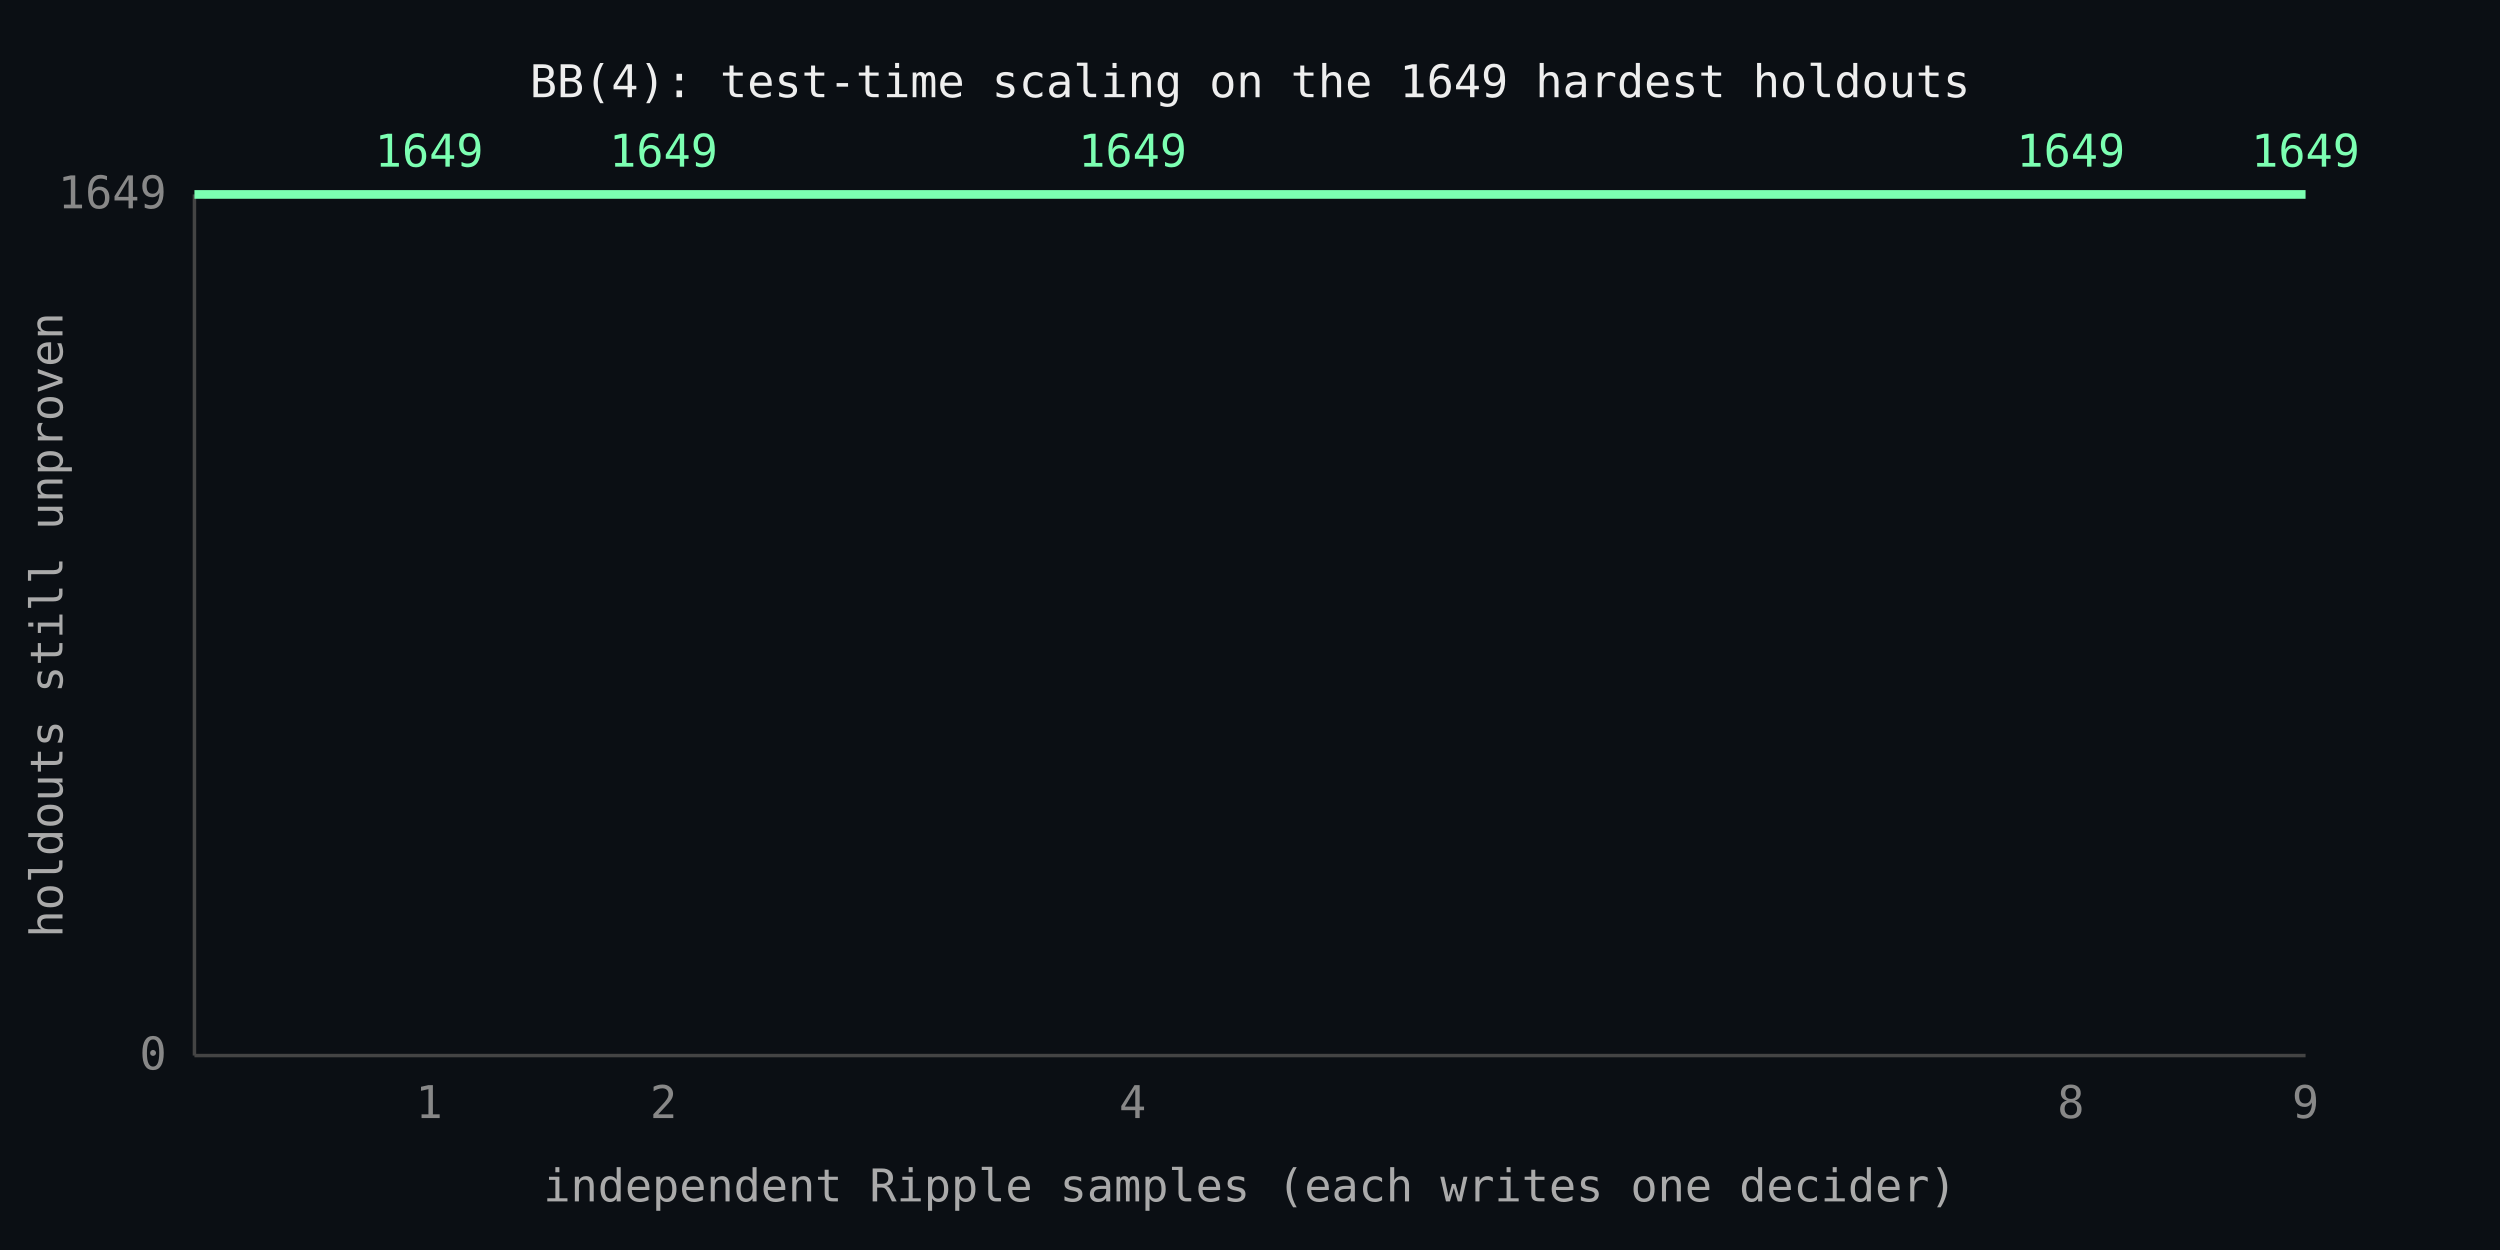
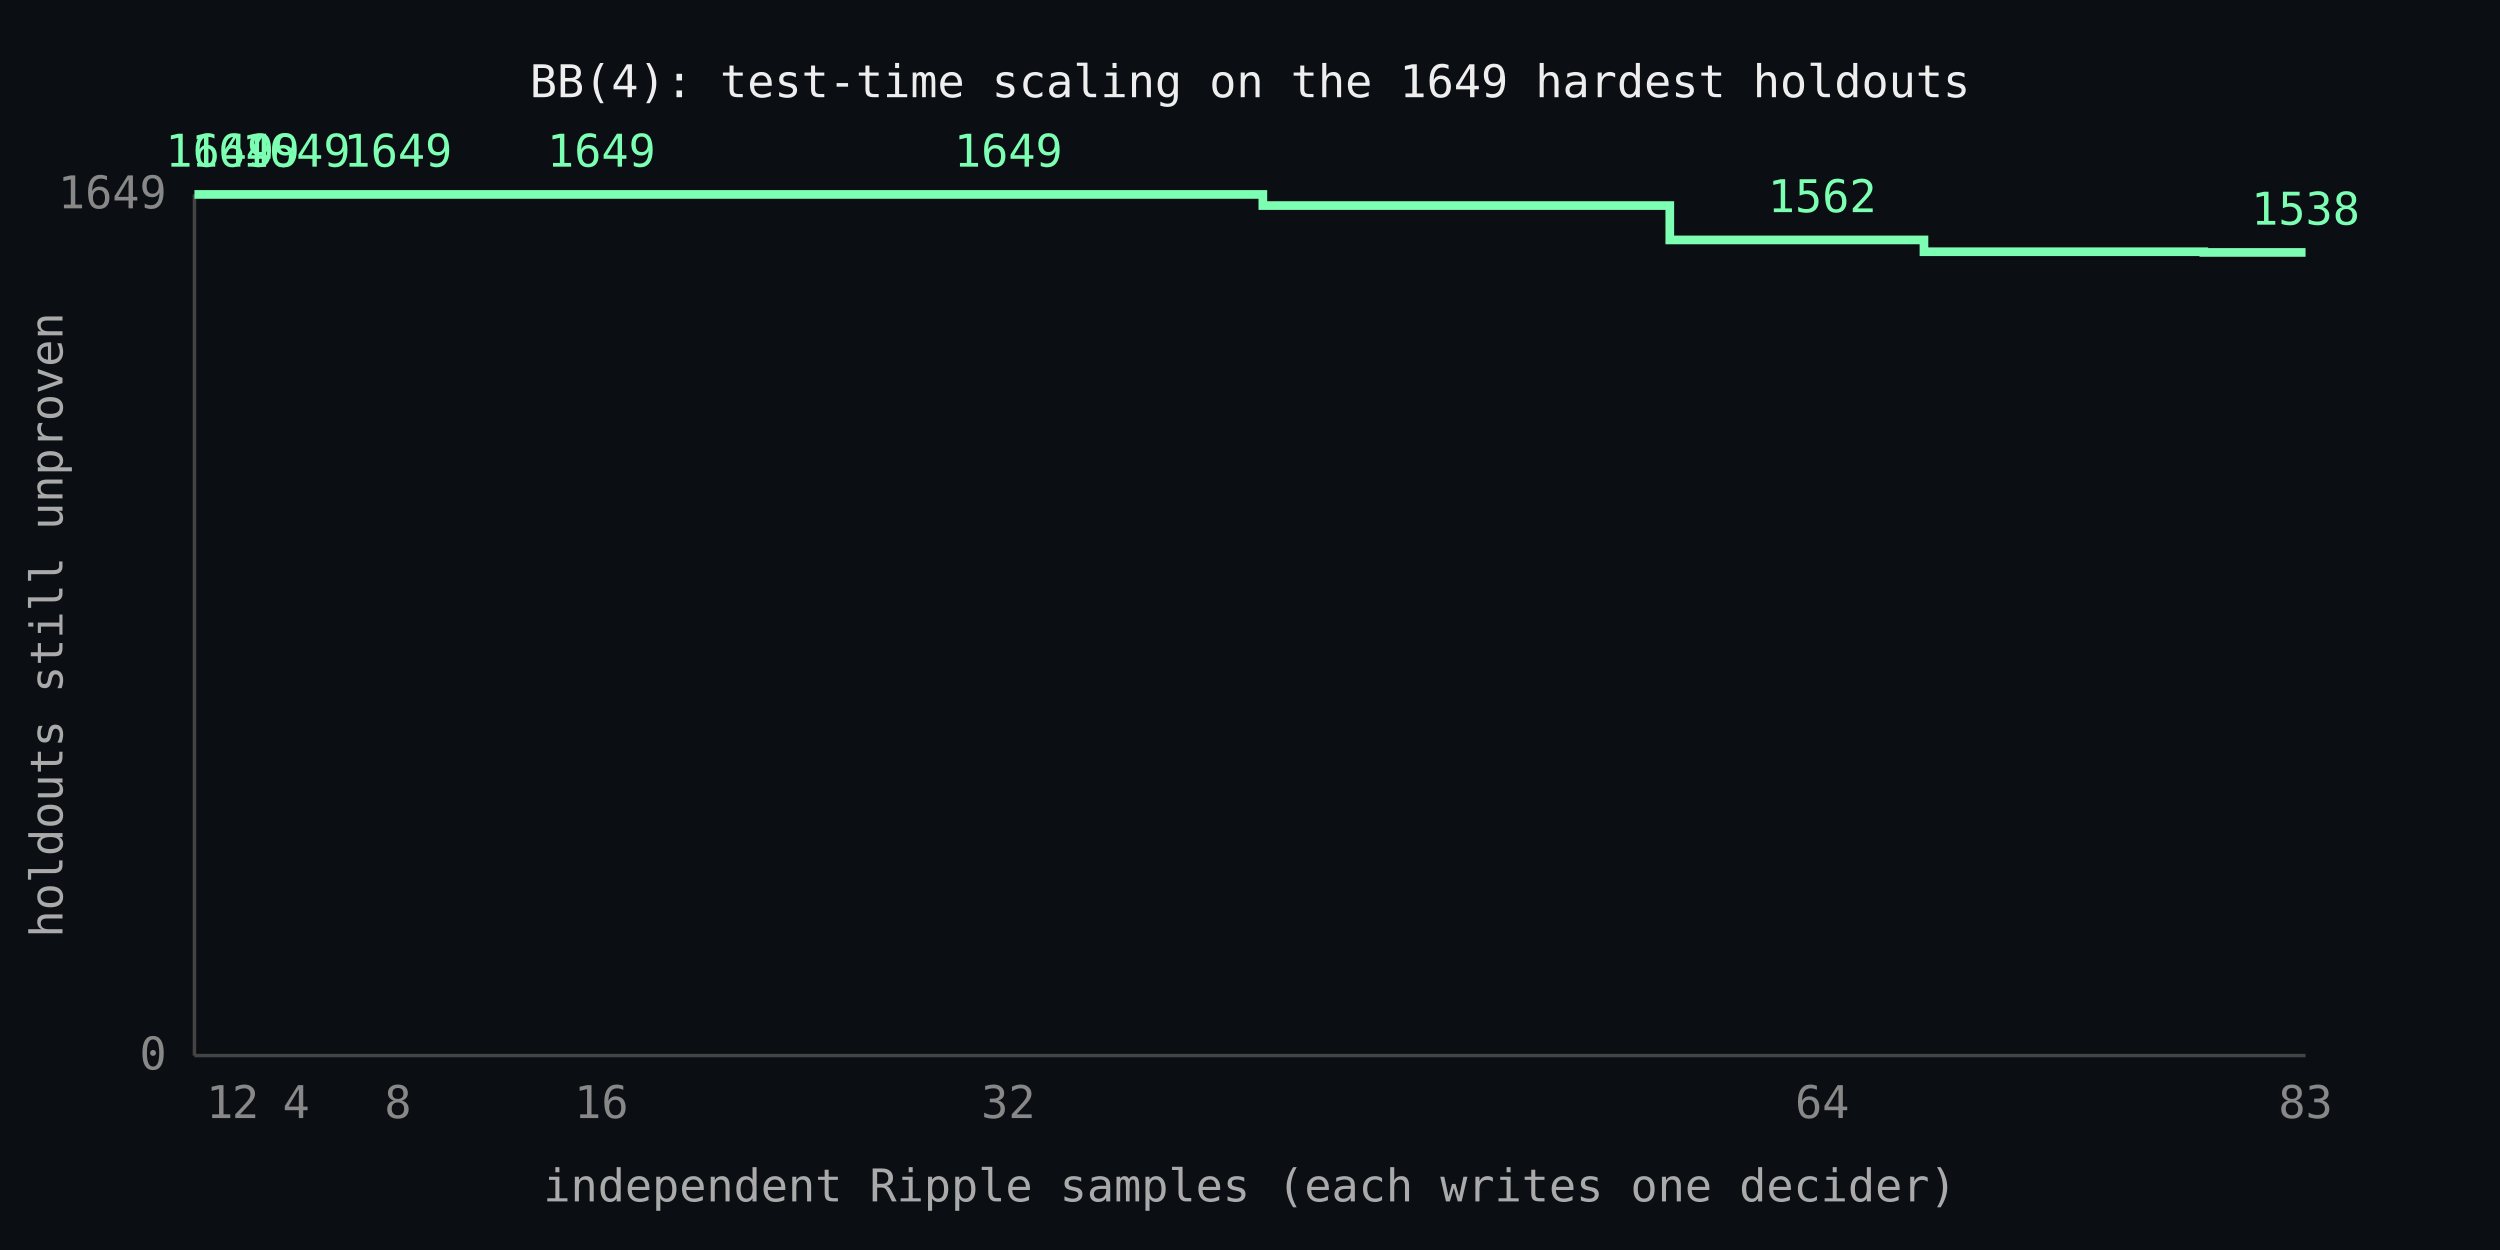
<svg xmlns="http://www.w3.org/2000/svg" viewBox="0 0 720 360" font-family="monospace" font-size="13">
  <rect width="720" height="360" fill="#0b0f14" />
  <line x1="56" y1="304" x2="664" y2="304" stroke="#444" />
  <line x1="56" y1="56" x2="56" y2="304" stroke="#444" />
-   <path d="M56.0,56.0 H123.6 V56.0 H191.1 V56.0 H258.7 V56.0 H326.2 V56.0 H393.8 V56.0 H461.3 V56.0 H528.9 V56.0 H596.4 V56.0 H664.0 V56.0" fill="none" stroke="#7CFFB2" stroke-width="2.5" />
-   <text x="123.6" y="48.0" fill="#7CFFB2" text-anchor="middle">1649</text>
-   <text x="123.6" y="322" fill="#888" text-anchor="middle">1</text>
-   <text x="191.1" y="48.0" fill="#7CFFB2" text-anchor="middle">1649</text>
-   <text x="191.1" y="322" fill="#888" text-anchor="middle">2</text>
-   <text x="326.2" y="48.0" fill="#7CFFB2" text-anchor="middle">1649</text>
-   <text x="326.2" y="322" fill="#888" text-anchor="middle">4</text>
-   <text x="596.4" y="48.0" fill="#7CFFB2" text-anchor="middle">1649</text>
-   <text x="596.4" y="322" fill="#888" text-anchor="middle">8</text>
-   <text x="664.0" y="48.0" fill="#7CFFB2" text-anchor="middle">1649</text>
-   <text x="664.0" y="322" fill="#888" text-anchor="middle">9</text>
+   <path d="M56.0,56.0 H63.3 V56.0 H70.7 V56.0 H78.0 V56.0 H85.3 V56.0 H92.6 V56.0 H100.0 V56.0 H107.3 V56.0 H114.6 V56.0 H121.9 V56.0 H129.3 V56.0 H136.6 V56.0 H143.9 V56.0 H151.2 V56.0 H158.6 V56.0 H165.9 V56.0 H173.2 V56.0 H180.5 V56.0 H187.9 V56.0 H195.2 V56.0 H202.5 V56.0 H209.8 V56.0 H217.2 V56.0 H224.5 V56.0 H231.8 V56.0 H239.1 V56.0 H246.5 V56.0 H253.8 V56.0 H261.1 V56.0 H268.4 V56.0 H275.8 V56.0 H283.1 V56.0 H290.4 V56.0 H297.7 V56.0 H305.1 V56.0 H312.4 V56.0 H319.7 V56.0 H327.0 V56.0 H334.4 V56.0 H341.7 V56.0 H349.0 V56.0 H356.3 V56.0 H363.7 V59.2 H371.0 V59.2 H378.3 V59.2 H385.6 V59.2 H393.0 V59.2 H400.3 V59.2 H407.6 V59.2 H414.9 V59.2 H422.3 V59.2 H429.6 V59.2 H436.9 V59.2 H444.2 V59.2 H451.6 V59.2 H458.9 V59.2 H466.2 V59.2 H473.5 V59.2 H480.9 V69.1 H488.2 V69.1 H495.5 V69.1 H502.8 V69.1 H510.2 V69.1 H517.5 V69.1 H524.8 V69.1 H532.1 V69.1 H539.5 V69.1 H546.8 V69.1 H554.1 V72.5 H561.4 V72.5 H568.8 V72.5 H576.1 V72.5 H583.4 V72.5 H590.7 V72.5 H598.1 V72.5 H605.4 V72.5 H612.7 V72.5 H620.0 V72.5 H627.4 V72.5 H634.7 V72.7 H642.0 V72.7 H649.3 V72.7 H656.7 V72.7 H664.0 V72.7" fill="none" stroke="#7CFFB2" stroke-width="2.5" />
+   <text x="63.3" y="48.0" fill="#7CFFB2" text-anchor="middle">1649</text>
+   <text x="63.3" y="322" fill="#888" text-anchor="middle">1</text>
+   <text x="70.7" y="48.0" fill="#7CFFB2" text-anchor="middle">1649</text>
+   <text x="70.7" y="322" fill="#888" text-anchor="middle">2</text>
+   <text x="85.3" y="48.0" fill="#7CFFB2" text-anchor="middle">1649</text>
+   <text x="85.3" y="322" fill="#888" text-anchor="middle">4</text>
+   <text x="114.6" y="48.0" fill="#7CFFB2" text-anchor="middle">1649</text>
+   <text x="114.6" y="322" fill="#888" text-anchor="middle">8</text>
+   <text x="173.2" y="48.0" fill="#7CFFB2" text-anchor="middle">1649</text>
+   <text x="173.2" y="322" fill="#888" text-anchor="middle">16</text>
+   <text x="290.4" y="48.0" fill="#7CFFB2" text-anchor="middle">1649</text>
+   <text x="290.4" y="322" fill="#888" text-anchor="middle">32</text>
+   <text x="524.8" y="61.1" fill="#7CFFB2" text-anchor="middle">1562</text>
+   <text x="524.8" y="322" fill="#888" text-anchor="middle">64</text>
+   <text x="664.0" y="64.7" fill="#7CFFB2" text-anchor="middle">1538</text>
+   <text x="664.0" y="322" fill="#888" text-anchor="middle">83</text>
  <text x="48" y="60.0" fill="#888" text-anchor="end">1649</text>
  <text x="48" y="308.0" fill="#888" text-anchor="end">0</text>
  <text x="360.0" y="28" fill="#eee" text-anchor="middle">BB(4): test-time scaling on the 1649 hardest holdouts</text>
  <text x="360.0" y="346" fill="#aaa" text-anchor="middle">independent Ripple samples (each writes one decider)</text>
  <text x="18" y="180.0" fill="#aaa" text-anchor="middle" transform="rotate(-90 18 180.0)">holdouts still unproven</text>
</svg>
